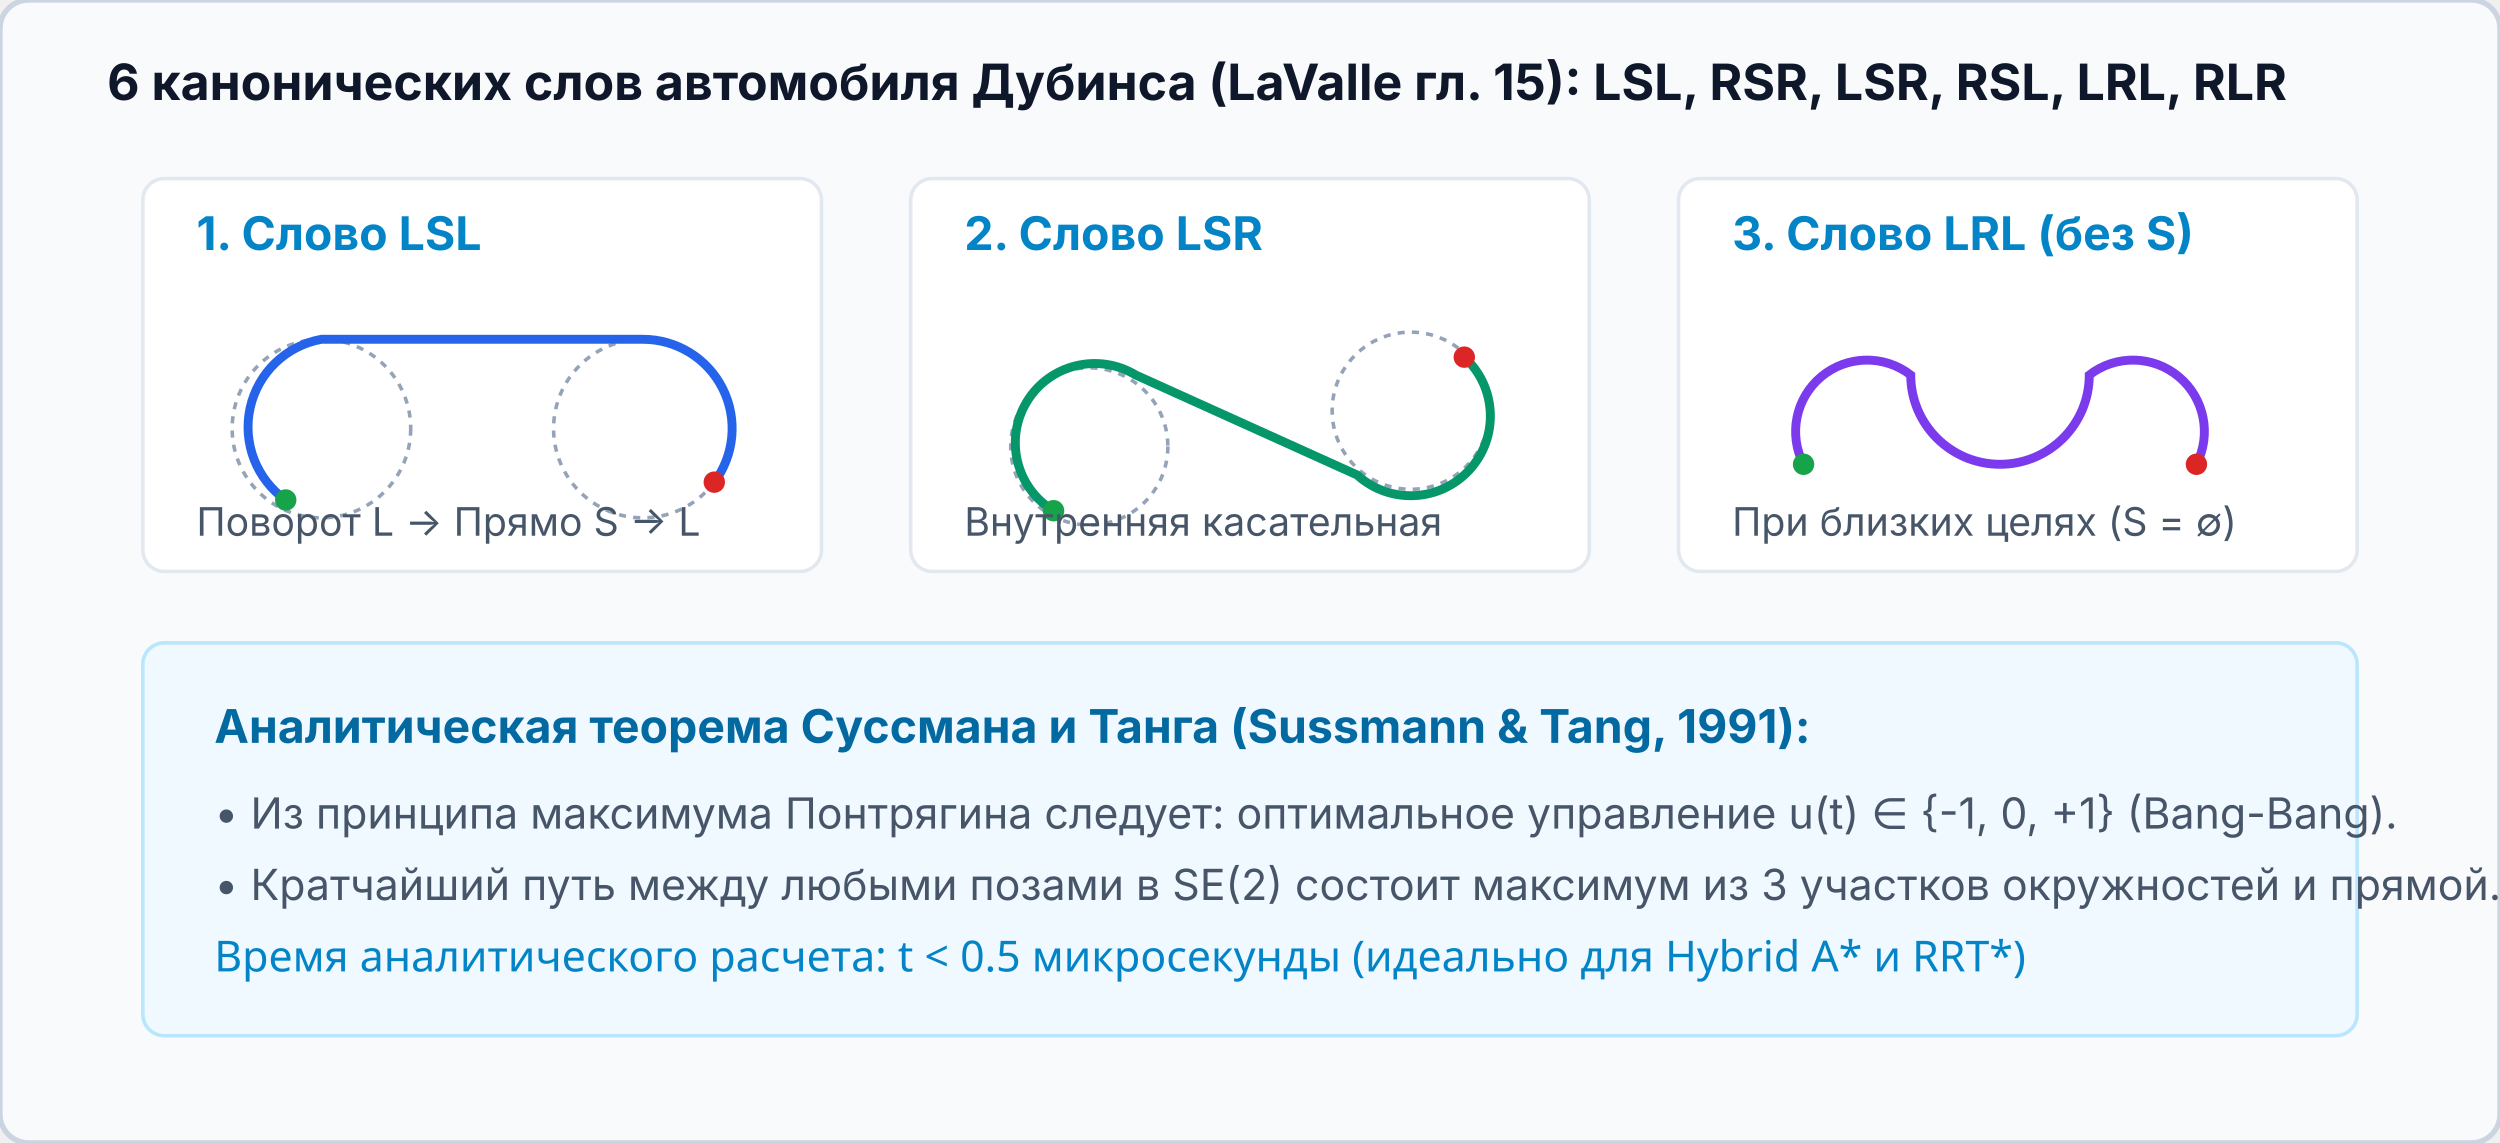
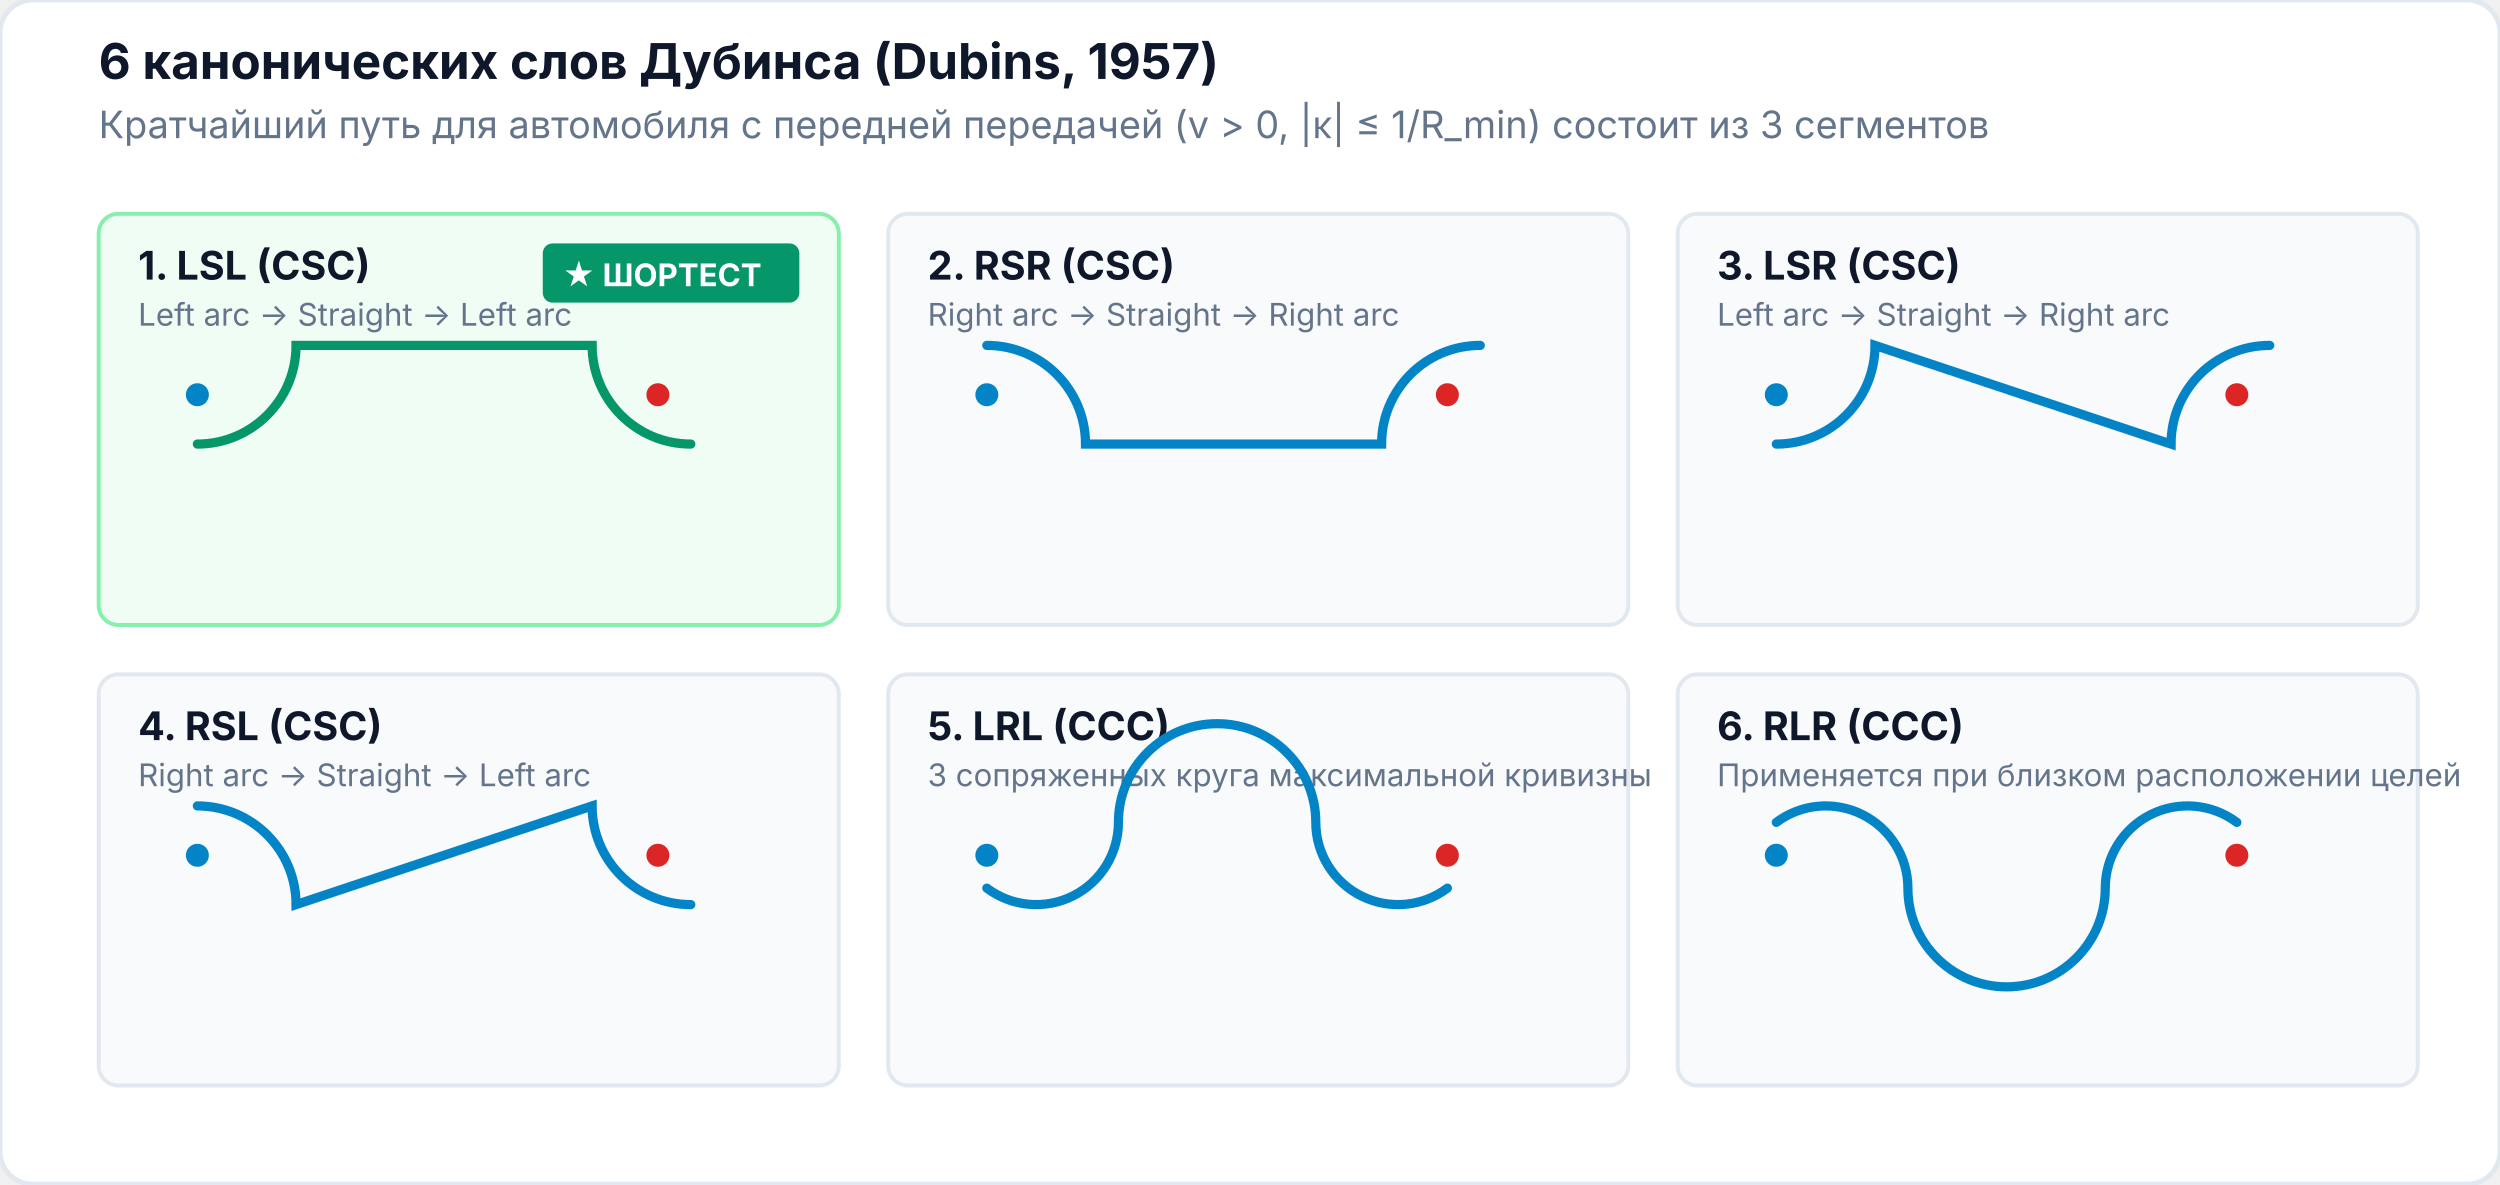
- <svg xmlns="http://www.w3.org/2000/svg" viewBox="0 0 700 320" width="100%" height="100%">
-   <rect width="100%" height="100%" rx="8" fill="#f8fafc" stroke="#cbd5e1" stroke-width="1.5" />
-   <text x="30" y="28" font-family="Inter" font-size="14" font-weight="700" fill="#0f172a">6 канонических слов автомобиля Дубинса (LaValle гл. 15): LSL, RSR, LSR, RSL, LRL, RLR</text>
-   <g transform="translate(40, 50)">
-     <rect width="190" height="110" rx="6" fill="#ffffff" stroke="#e2e8f0" />
-     <text x="15" y="20" font-family="Inter" font-size="13" font-weight="700" fill="#0284c7">1. Слово LSL</text>
-     <circle cx="50" cy="70" r="25" stroke="#94a3b8" stroke-width="1" stroke-dasharray="2 2" fill="none" />
-     <circle cx="140" cy="70" r="25" stroke="#94a3b8" stroke-width="1" stroke-dasharray="2 2" fill="none" />
-     <path d="M40,90 A25,25 0 0,1 50,45 L140,45 A25,25 0 0,1 160,85" stroke="#2563eb" stroke-width="2.5" fill="none" />
-     <circle cx="40" cy="90" r="3" fill="#16a34a" />
-     <circle cx="160" cy="85" r="3" fill="#dc2626" />
-     <text x="15" y="100" font-family="Inter" font-size="11" fill="#475569">Поворот L → Прямо S → L</text>
+ <svg xmlns="http://www.w3.org/2000/svg" viewBox="0 0 760 360" width="100%" height="100%">
+   <rect width="100%" height="100%" rx="10" fill="#ffffff" stroke="#e2e8f0" stroke-width="1.5" />
+   <g transform="translate(30, 24)">
+     <text x="0" y="0" font-family="Inter, sans-serif" font-size="15" font-weight="700" fill="#0f172a">6 канонических слов Дубинса (Dubins, 1957)</text>
+     <text x="0" y="18" font-family="Inter, sans-serif" font-size="11.5" fill="#64748b">Кратчайший путь для автомобиля с передней передачей (v &gt; 0, |κ| ≤ 1/R_min) состоит из 3 сегментов</text>
  </g>
-   <g transform="translate(255, 50)">
-     <rect width="190" height="110" rx="6" fill="#ffffff" stroke="#e2e8f0" />
-     <text x="15" y="20" font-family="Inter" font-size="13" font-weight="700" fill="#0284c7">2. Слово LSR</text>
-     <circle cx="50" cy="75" r="22" stroke="#94a3b8" stroke-width="1" stroke-dasharray="2 2" fill="none" />
-     <circle cx="140" cy="65" r="22" stroke="#94a3b8" stroke-width="1" stroke-dasharray="2 2" fill="none" />
-     <path d="M40,93 A22,22 0 0,1 63,55 L125,83 A22,22 0 0,0 155,50" stroke="#059669" stroke-width="2.5" fill="none" />
-     <circle cx="40" cy="93" r="3" fill="#16a34a" />
-     <circle cx="155" cy="50" r="3" fill="#dc2626" />
-     <text x="15" y="100" font-family="Inter" font-size="11" fill="#475569">Внутренняя касательная</text>
+   <g transform="translate(30, 65)">
+     <rect width="225" height="125" rx="6" fill="#f0fdf4" stroke="#86efac" stroke-width="1.2" />
+     <text x="12" y="20" font-family="Inter" font-size="12" font-weight="700" fill="#0f172a">1. LSL (CSC)</text>
+     <text x="12" y="34" font-family="Inter" font-size="9.5" fill="#64748b">Left arc → Straight → Left arc</text>
+     <path d="M30,70 A30,30 0 0,0 60,40 L150,40 A30,30 0 0,0 180,70" stroke="#059669" stroke-width="2.8" fill="none" stroke-linecap="round" />
+     <circle cx="30" cy="55" r="3.5" fill="#0284c7" />
+     <circle cx="170" cy="55" r="3.5" fill="#dc2626" />
+     <rect x="135" y="9" width="78" height="18" rx="3" fill="#059669" />
+     <text x="141" y="22" font-family="Inter" font-size="9.5" font-weight="700" fill="#ffffff">★ ШОРТЕСТ</text>
  </g>
-   <g transform="translate(470, 50)">
-     <rect width="190" height="110" rx="6" fill="#ffffff" stroke="#e2e8f0" />
-     <text x="15" y="20" font-family="Inter" font-size="13" font-weight="700" fill="#0284c7">3. Слово LRL (без S)</text>
-     <path d="M35,80 A20,20 0 0,1 65,55 A20,20 0 0,0 115,55 A20,20 0 0,1 145,80" stroke="#7c3aed" stroke-width="2.5" fill="none" />
-     <circle cx="35" cy="80" r="3" fill="#16a34a" />
-     <circle cx="145" cy="80" r="3" fill="#dc2626" />
-     <text x="15" y="100" font-family="Inter" font-size="11" fill="#475569">При близких целях (S = ∅)</text>
+   <g transform="translate(270, 65)">
+     <rect width="225" height="125" rx="6" fill="#f8fafc" stroke="#e2e8f0" stroke-width="1.2" />
+     <text x="12" y="20" font-family="Inter" font-size="12" font-weight="700" fill="#0f172a">2. RSR (CSC)</text>
+     <text x="12" y="34" font-family="Inter" font-size="9.5" fill="#64748b">Right arc → Straight → Right arc</text>
+     <path d="M30,40 A30,30 0 0,1 60,70 L150,70 A30,30 0 0,1 180,40" stroke="#0284c7" stroke-width="2.8" fill="none" stroke-linecap="round" />
+     <circle cx="30" cy="55" r="3.5" fill="#0284c7" />
+     <circle cx="170" cy="55" r="3.5" fill="#dc2626" />
  </g>
-   <g transform="translate(40, 180)">
-     <rect width="620" height="110" rx="6" fill="#f0f9ff" stroke="#bae6fd" />
-     <text x="20" y="28" font-family="Inter" font-size="13" font-weight="700" fill="#0369a1">Аналитическая теорема Суссмана и Танга (Sussmann &amp; Tang, 1991):</text>
-     <text x="20" y="52" font-family="Inter" font-size="12" fill="#475569">• Из принципа максимума Понтрягина следует: оптимальное управление u(t) ∈ {-1, 0, +1} (Bang-Bang).</text>
-     <text x="20" y="72" font-family="Inter" font-size="12" fill="#475569">• Кратчайший путь между любыми позами в SE(2) состоит максимум из 3 участков окружностей и прямой.</text>
-     <text x="20" y="92" font-family="JetBrains Mono" font-size="12" fill="#0284c7">Время аналитического расчета: t &lt; 0.5 микросекунды (идеально для Hybrid A* и RRT*)</text>
+   <g transform="translate(510, 65)">
+     <rect width="225" height="125" rx="6" fill="#f8fafc" stroke="#e2e8f0" stroke-width="1.2" />
+     <text x="12" y="20" font-family="Inter" font-size="12" font-weight="700" fill="#0f172a">3. LSR (CSC)</text>
+     <text x="12" y="34" font-family="Inter" font-size="9.5" fill="#64748b">Left arc → Straight → Right arc</text>
+     <path d="M30,70 A30,30 0 0,0 60,40 L150,70 A30,30 0 0,1 180,40" stroke="#0284c7" stroke-width="2.8" fill="none" stroke-linecap="round" />
+     <circle cx="30" cy="55" r="3.5" fill="#0284c7" />
+     <circle cx="170" cy="55" r="3.5" fill="#dc2626" />
+   </g>
+   <g transform="translate(30, 205)">
+     <rect width="225" height="125" rx="6" fill="#f8fafc" stroke="#e2e8f0" stroke-width="1.2" />
+     <text x="12" y="20" font-family="Inter" font-size="12" font-weight="700" fill="#0f172a">4. RSL (CSC)</text>
+     <text x="12" y="34" font-family="Inter" font-size="9.5" fill="#64748b">Right arc → Straight → Left arc</text>
+     <path d="M30,40 A30,30 0 0,1 60,70 L150,40 A30,30 0 0,0 180,70" stroke="#0284c7" stroke-width="2.8" fill="none" stroke-linecap="round" />
+     <circle cx="30" cy="55" r="3.5" fill="#0284c7" />
+     <circle cx="170" cy="55" r="3.5" fill="#dc2626" />
+   </g>
+   <g transform="translate(270, 205)">
+     <rect width="225" height="125" rx="6" fill="#f8fafc" stroke="#e2e8f0" stroke-width="1.2" />
+     <text x="12" y="20" font-family="Inter" font-size="12" font-weight="700" fill="#0f172a">5. LRL (CCC)</text>
+     <text x="12" y="34" font-family="Inter" font-size="9.5" fill="#64748b">3 сопряженных круга максимальной кривизны</text>
+     <path d="M30,65 A25,25 0 0,0 70,45 A25,25 0 0,1 130,45 A25,25 0 0,0 170,65" stroke="#0284c7" stroke-width="2.8" fill="none" stroke-linecap="round" />
+     <circle cx="30" cy="55" r="3.5" fill="#0284c7" />
+     <circle cx="170" cy="55" r="3.5" fill="#dc2626" />
+   </g>
+   <g transform="translate(510, 205)">
+     <rect width="225" height="125" rx="6" fill="#f8fafc" stroke="#e2e8f0" stroke-width="1.2" />
+     <text x="12" y="20" font-family="Inter" font-size="12" font-weight="700" fill="#0f172a">6. RLR (CCC)</text>
+     <text x="12" y="34" font-family="Inter" font-size="9.5" fill="#64748b">Применяется при близком расположении целей</text>
+     <path d="M30,45 A25,25 0 0,1 70,65 A25,25 0 0,0 130,65 A25,25 0 0,1 170,45" stroke="#0284c7" stroke-width="2.8" fill="none" stroke-linecap="round" />
+     <circle cx="30" cy="55" r="3.5" fill="#0284c7" />
+     <circle cx="170" cy="55" r="3.5" fill="#dc2626" />
  </g>
</svg>
